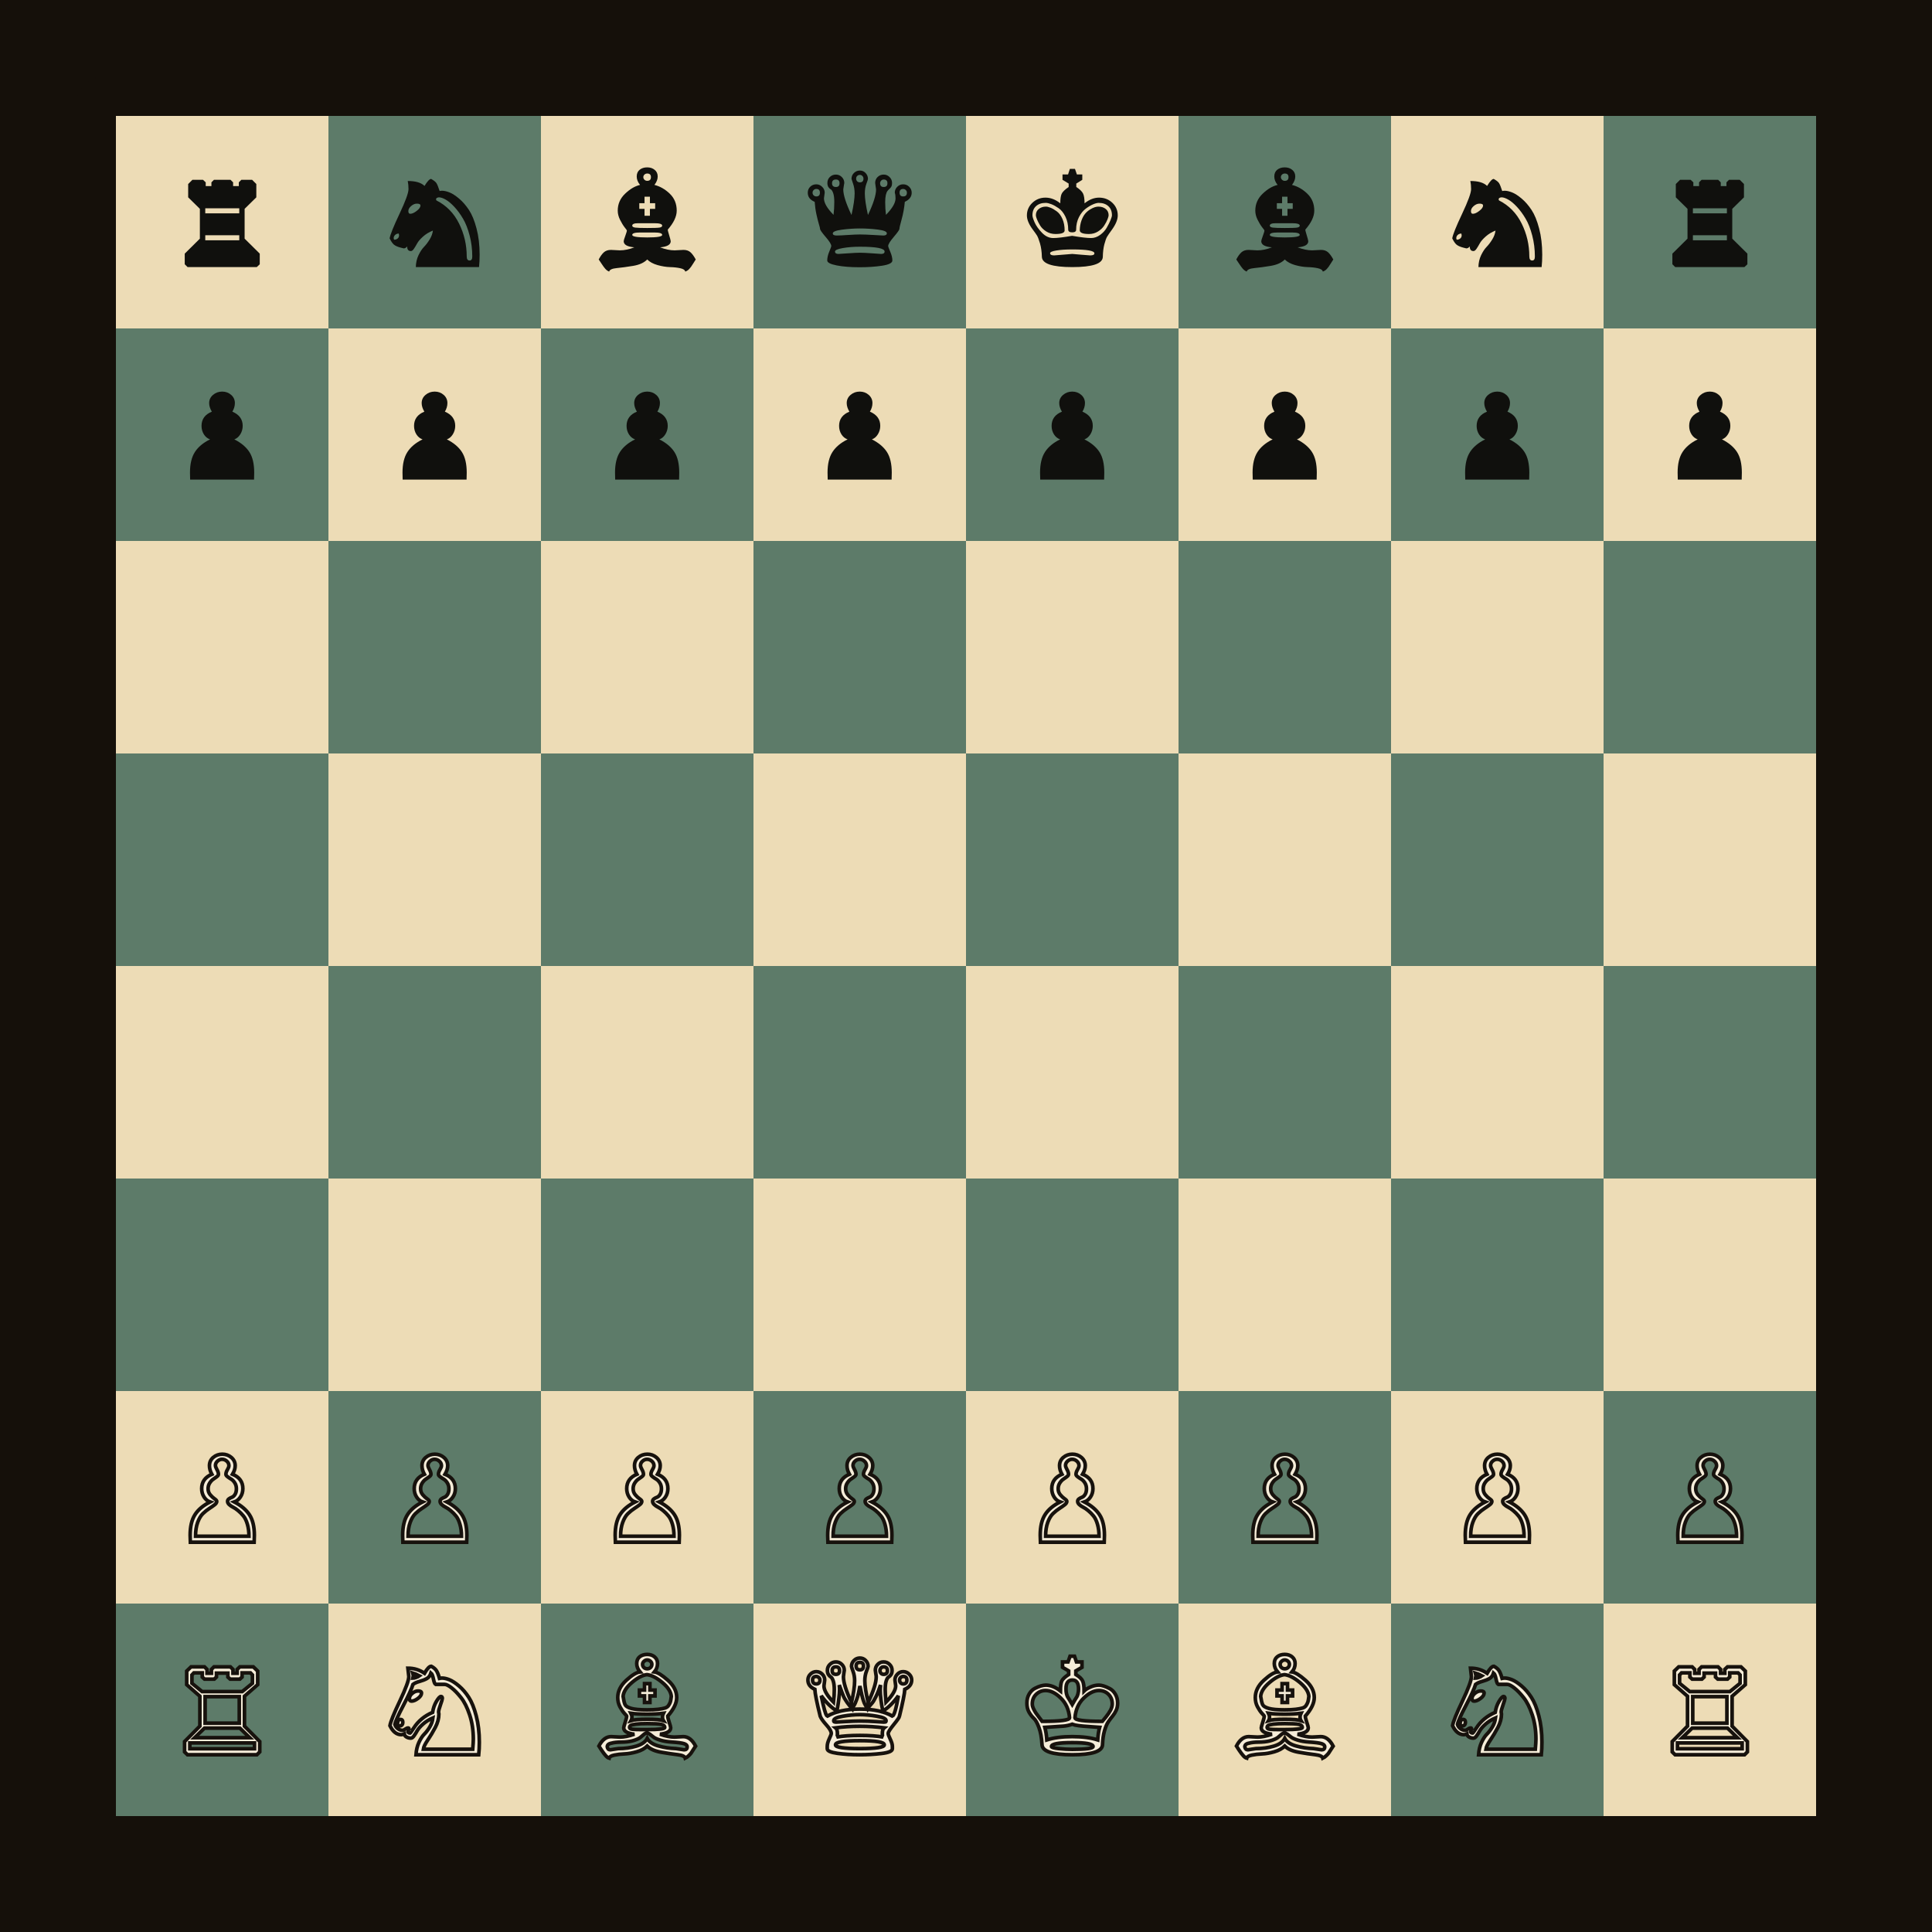
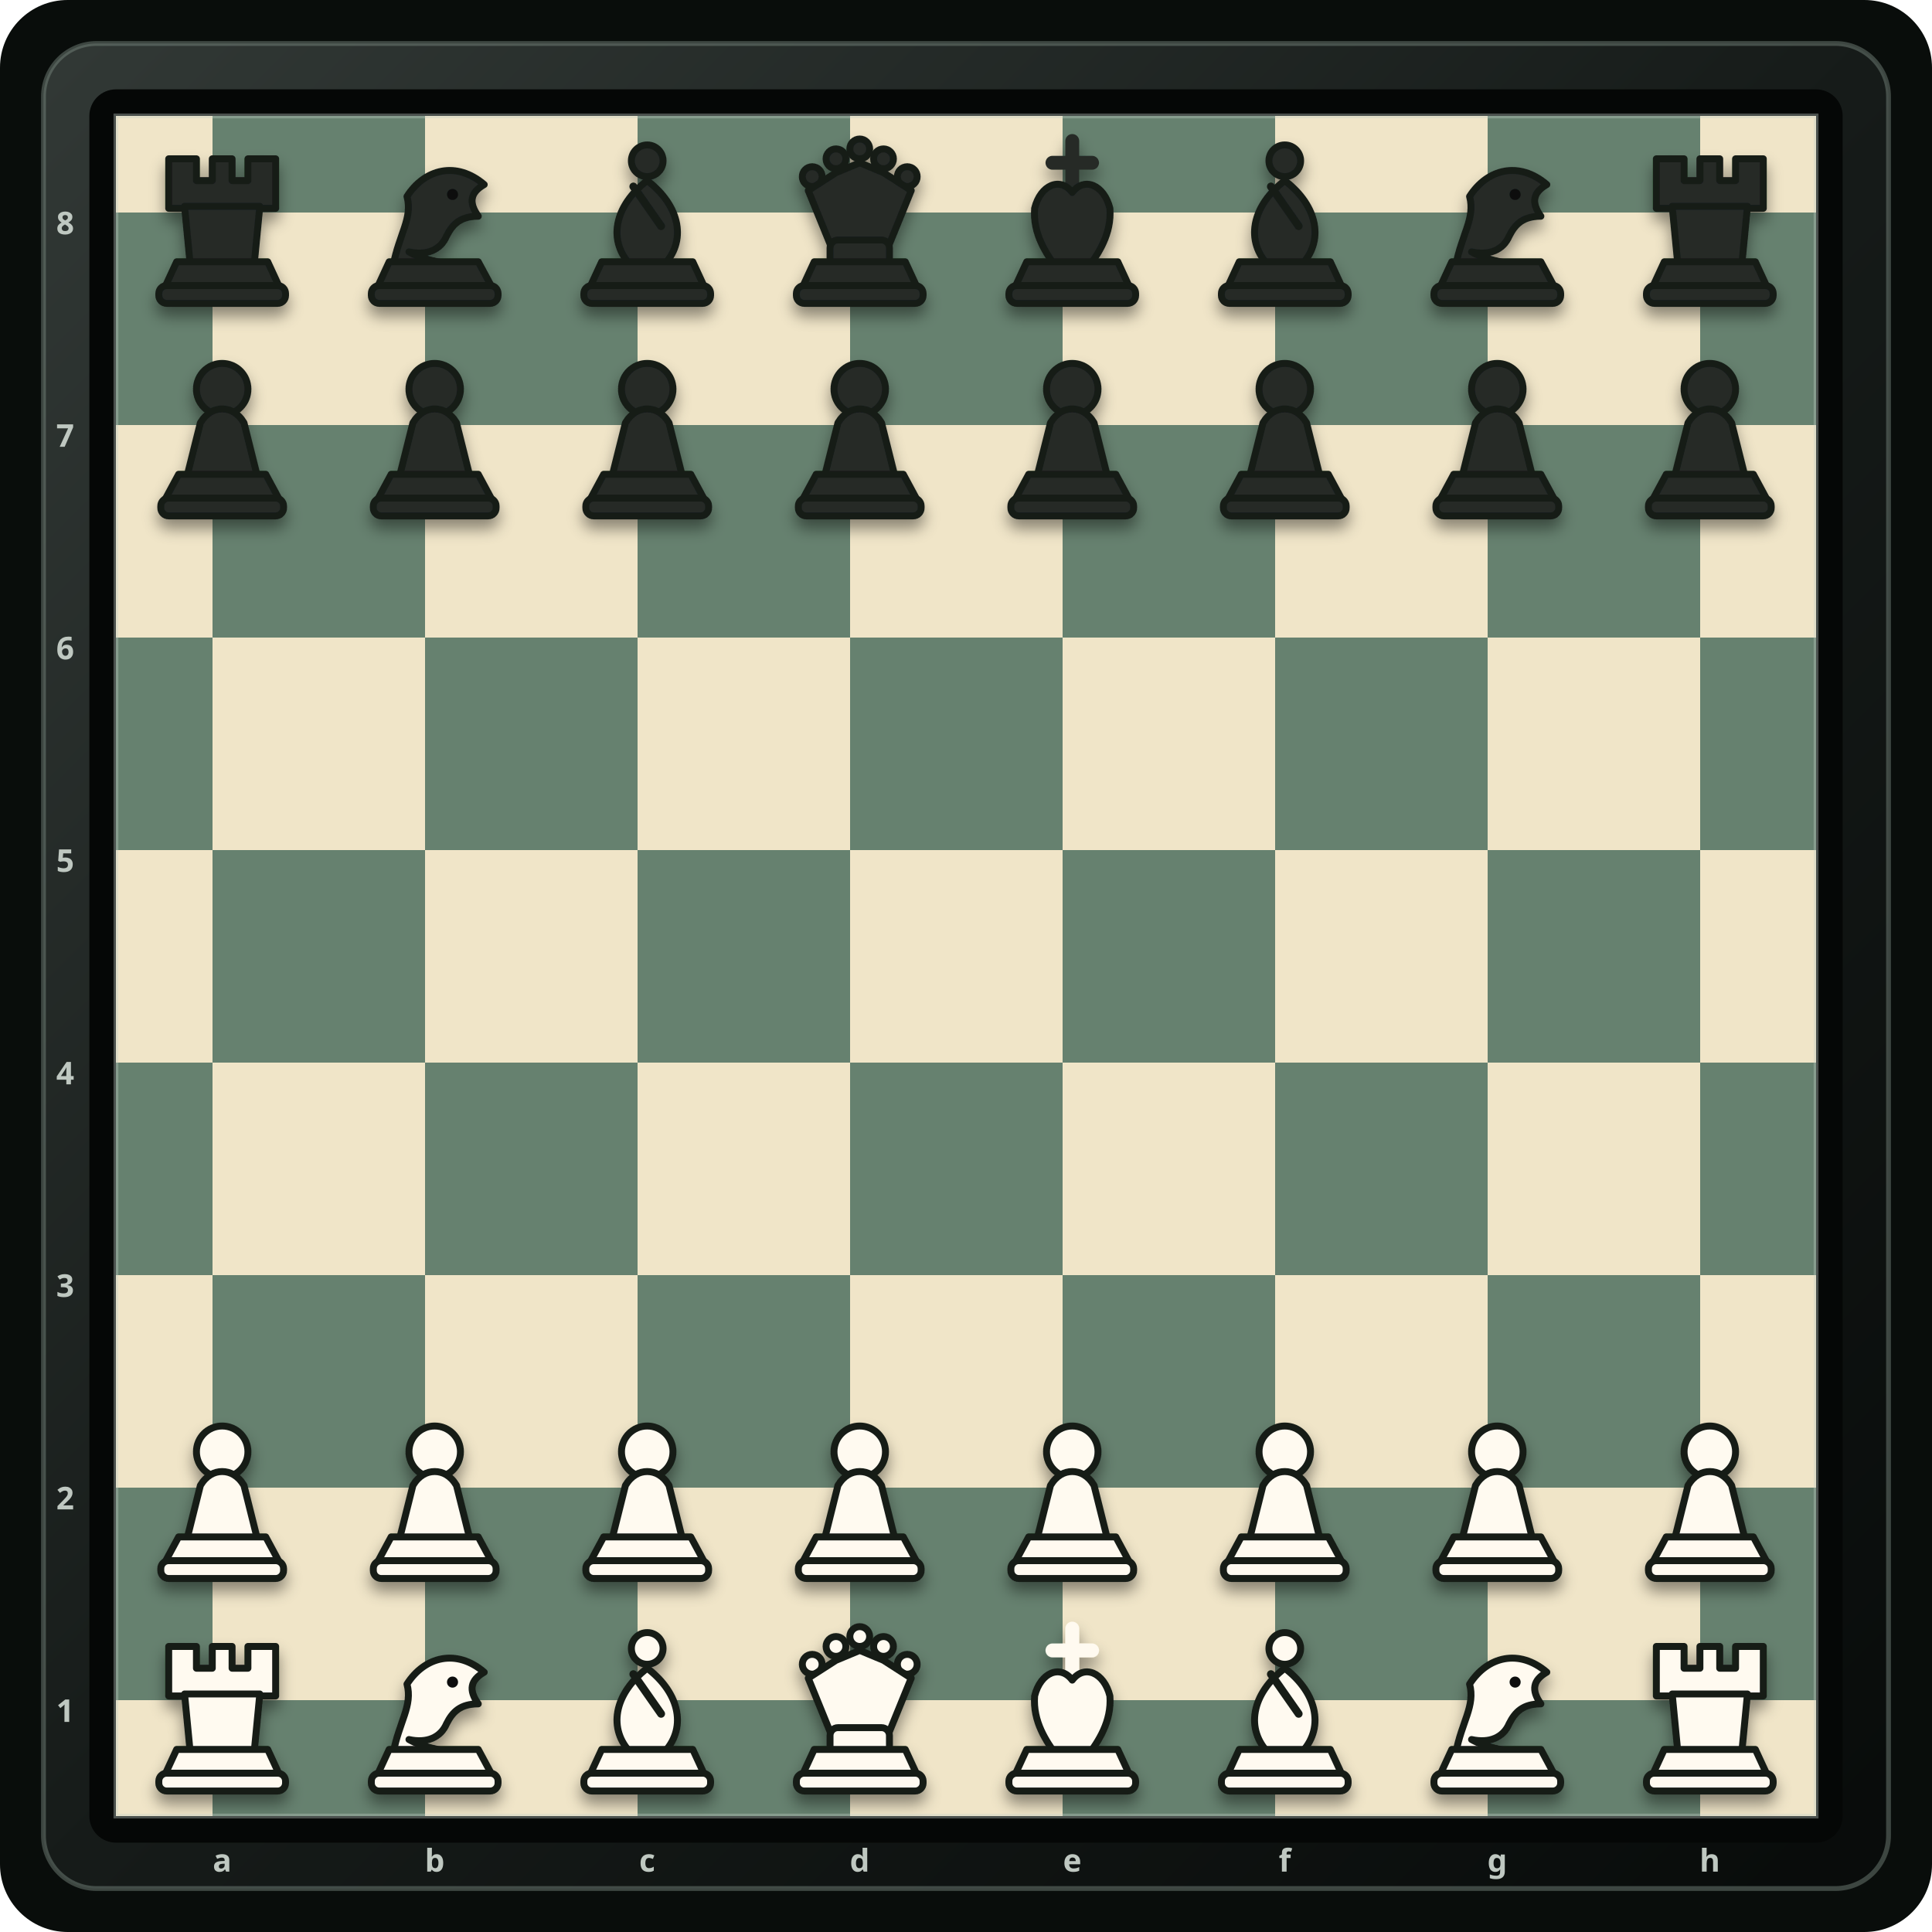
- <svg xmlns="http://www.w3.org/2000/svg" viewBox="0 0 800 800" role="img" aria-label="Normal chessboard starting position">
-   <rect width="800" height="800" fill="#15100a" />
-   <g transform="translate(32 32)">
-     <rect width="736" height="736" rx="10" fill="#15100a" />
-     <g transform="translate(16 16)">
-       <rect x="0" y="0" width="88" height="88" fill="#eddcb6" />
-       <rect x="88" y="0" width="88" height="88" fill="#5d7b69" />
-       <rect x="176" y="0" width="88" height="88" fill="#eddcb6" />
-       <rect x="264" y="0" width="88" height="88" fill="#5d7b69" />
-       <rect x="352" y="0" width="88" height="88" fill="#eddcb6" />
-       <rect x="440" y="0" width="88" height="88" fill="#5d7b69" />
-       <rect x="528" y="0" width="88" height="88" fill="#eddcb6" />
-       <rect x="616" y="0" width="88" height="88" fill="#5d7b69" />
-       <rect x="0" y="88" width="88" height="88" fill="#5d7b69" />
-       <rect x="88" y="88" width="88" height="88" fill="#eddcb6" />
-       <rect x="176" y="88" width="88" height="88" fill="#5d7b69" />
-       <rect x="264" y="88" width="88" height="88" fill="#eddcb6" />
-       <rect x="352" y="88" width="88" height="88" fill="#5d7b69" />
-       <rect x="440" y="88" width="88" height="88" fill="#eddcb6" />
-       <rect x="528" y="88" width="88" height="88" fill="#5d7b69" />
-       <rect x="616" y="88" width="88" height="88" fill="#eddcb6" />
-       <rect x="0" y="176" width="88" height="88" fill="#eddcb6" />
-       <rect x="88" y="176" width="88" height="88" fill="#5d7b69" />
-       <rect x="176" y="176" width="88" height="88" fill="#eddcb6" />
-       <rect x="264" y="176" width="88" height="88" fill="#5d7b69" />
-       <rect x="352" y="176" width="88" height="88" fill="#eddcb6" />
-       <rect x="440" y="176" width="88" height="88" fill="#5d7b69" />
-       <rect x="528" y="176" width="88" height="88" fill="#eddcb6" />
-       <rect x="616" y="176" width="88" height="88" fill="#5d7b69" />
-       <rect x="0" y="264" width="88" height="88" fill="#5d7b69" />
-       <rect x="88" y="264" width="88" height="88" fill="#eddcb6" />
-       <rect x="176" y="264" width="88" height="88" fill="#5d7b69" />
-       <rect x="264" y="264" width="88" height="88" fill="#eddcb6" />
-       <rect x="352" y="264" width="88" height="88" fill="#5d7b69" />
-       <rect x="440" y="264" width="88" height="88" fill="#eddcb6" />
-       <rect x="528" y="264" width="88" height="88" fill="#5d7b69" />
-       <rect x="616" y="264" width="88" height="88" fill="#eddcb6" />
-       <rect x="0" y="352" width="88" height="88" fill="#eddcb6" />
-       <rect x="88" y="352" width="88" height="88" fill="#5d7b69" />
-       <rect x="176" y="352" width="88" height="88" fill="#eddcb6" />
-       <rect x="264" y="352" width="88" height="88" fill="#5d7b69" />
-       <rect x="352" y="352" width="88" height="88" fill="#eddcb6" />
-       <rect x="440" y="352" width="88" height="88" fill="#5d7b69" />
-       <rect x="528" y="352" width="88" height="88" fill="#eddcb6" />
-       <rect x="616" y="352" width="88" height="88" fill="#5d7b69" />
-       <rect x="0" y="440" width="88" height="88" fill="#5d7b69" />
-       <rect x="88" y="440" width="88" height="88" fill="#eddcb6" />
-       <rect x="176" y="440" width="88" height="88" fill="#5d7b69" />
-       <rect x="264" y="440" width="88" height="88" fill="#eddcb6" />
-       <rect x="352" y="440" width="88" height="88" fill="#5d7b69" />
-       <rect x="440" y="440" width="88" height="88" fill="#eddcb6" />
-       <rect x="528" y="440" width="88" height="88" fill="#5d7b69" />
-       <rect x="616" y="440" width="88" height="88" fill="#eddcb6" />
-       <rect x="0" y="528" width="88" height="88" fill="#eddcb6" />
-       <rect x="88" y="528" width="88" height="88" fill="#5d7b69" />
-       <rect x="176" y="528" width="88" height="88" fill="#eddcb6" />
-       <rect x="264" y="528" width="88" height="88" fill="#5d7b69" />
-       <rect x="352" y="528" width="88" height="88" fill="#eddcb6" />
-       <rect x="440" y="528" width="88" height="88" fill="#5d7b69" />
-       <rect x="528" y="528" width="88" height="88" fill="#eddcb6" />
-       <rect x="616" y="528" width="88" height="88" fill="#5d7b69" />
-       <rect x="0" y="616" width="88" height="88" fill="#5d7b69" />
-       <rect x="88" y="616" width="88" height="88" fill="#eddcb6" />
-       <rect x="176" y="616" width="88" height="88" fill="#5d7b69" />
-       <rect x="264" y="616" width="88" height="88" fill="#eddcb6" />
-       <rect x="352" y="616" width="88" height="88" fill="#5d7b69" />
-       <rect x="440" y="616" width="88" height="88" fill="#eddcb6" />
-       <rect x="528" y="616" width="88" height="88" fill="#5d7b69" />
-       <rect x="616" y="616" width="88" height="88" fill="#eddcb6" />
-     </g>
-     <g font-family="Georgia, 'Times New Roman', serif" font-size="62" font-weight="700" text-anchor="middle" dominant-baseline="central">
-       <g fill="#10100d">
-         <text x="60" y="60">♜</text>
-         <text x="148" y="60">♞</text>
-         <text x="236" y="60">♝</text>
-         <text x="324" y="60">♛</text>
-         <text x="412" y="60">♚</text>
-         <text x="500" y="60">♝</text>
-         <text x="588" y="60">♞</text>
-         <text x="676" y="60">♜</text>
-       </g>
-       <g fill="#10100d">
-         <text x="60" y="148">♟</text>
-         <text x="148" y="148">♟</text>
-         <text x="236" y="148">♟</text>
-         <text x="324" y="148">♟</text>
-         <text x="412" y="148">♟</text>
-         <text x="500" y="148">♟</text>
-         <text x="588" y="148">♟</text>
-         <text x="676" y="148">♟</text>
-       </g>
-       <g fill="#f6edd9" stroke="#17120d" stroke-width="1.5">
-         <text x="60" y="588">♙</text>
-         <text x="148" y="588">♙</text>
-         <text x="236" y="588">♙</text>
-         <text x="324" y="588">♙</text>
-         <text x="412" y="588">♙</text>
-         <text x="500" y="588">♙</text>
-         <text x="588" y="588">♙</text>
-         <text x="676" y="588">♙</text>
-       </g>
-       <g fill="#f6edd9" stroke="#17120d" stroke-width="1.5">
-         <text x="60" y="676">♖</text>
-         <text x="148" y="676">♘</text>
-         <text x="236" y="676">♗</text>
-         <text x="324" y="676">♕</text>
-         <text x="412" y="676">♔</text>
-         <text x="500" y="676">♗</text>
-         <text x="588" y="676">♘</text>
-         <text x="676" y="676">♖</text>
-       </g>
-     </g>
+ <svg xmlns="http://www.w3.org/2000/svg" viewBox="0 0 800 800" role="img" aria-label="Polished chessboard in the starting position">
+   <defs>
+     <linearGradient id="frame" x1="0" y1="0" x2="1" y2="1">
+       <stop stop-color="#323936" />
+       <stop offset=".5" stop-color="#161b19" />
+       <stop offset="1" stop-color="#080b0a" />
+     </linearGradient>
+     <pattern id="squares" width="176" height="176" patternUnits="userSpaceOnUse">
+       <rect width="88" height="88" fill="#f0e5c8" />
+       <rect x="88" width="88" height="88" fill="#66816f" />
+       <rect y="88" width="88" height="88" fill="#66816f" />
+       <rect x="88" y="88" width="88" height="88" fill="#f0e5c8" />
+     </pattern>
+     <filter id="pieceShadow" x="-25%" y="-20%" width="150%" height="155%">
+       <feDropShadow dx="0" dy="4" stdDeviation="3" flood-color="#000" flood-opacity=".42" />
+     </filter>
+     <symbol id="pawn" viewBox="0 0 100 100">
+       <circle cx="50" cy="27" r="13" />
+       <path d="M39 44C42 39 46 37 50 37s8 2 11 7l7 28H32z" />
+       <path d="M28 70h44l7 13H21z" />
+       <rect x="19" y="82" width="62" height="9" rx="4" />
+     </symbol>
+     <symbol id="rook" viewBox="0 0 100 100">
+       <path d="M23 18h14v11h8V18h10v11h8V18h14v25H23z" />
+       <path d="M31 42h38l-3 31H34z" />
+       <path d="M27 70h46l6 13H21z" />
+       <rect x="18" y="82" width="64" height="9" rx="4" />
+     </symbol>
+     <symbol id="knight" viewBox="0 0 100 100">
+       <path d="M29 72c3-16 10-24 7-35 9-14 25-18 39-6-7 4-8 9-3 16-9 0-13 4-16 10-3 7-10 10-19 8 7 4 15 5 24 7z" />
+       <circle cx="59" cy="36" r="2.8" fill="#0d100f" stroke="none" />
+       <path d="M27 70h45l7 13H21z" />
+       <rect x="18" y="82" width="64" height="9" rx="4" />
+     </symbol>
+     <symbol id="bishop" viewBox="0 0 100 100">
+       <circle cx="50" cy="19" r="8" />
+       <path d="M50 29c17 13 20 31 8 43H42c-12-12-9-30 8-43z" />
+       <path d="M43 32l14 20" fill="none" stroke="#171b19" stroke-width="4" stroke-linecap="round" />
+       <path d="M27 70h46l6 13H21z" />
+       <rect x="18" y="82" width="64" height="9" rx="4" />
+     </symbol>
+     <symbol id="queen" viewBox="0 0 100 100">
+       <circle cx="26" cy="27" r="5" />
+       <circle cx="38" cy="18" r="5" />
+       <circle cx="50" cy="13" r="5" />
+       <circle cx="62" cy="18" r="5" />
+       <circle cx="74" cy="27" r="5" />
+       <path d="M24 34l14-9 12-5 12 5 14 9-11 27H35z" />
+       <rect x="35" y="59" width="30" height="14" rx="4" />
+       <path d="M27 70h46l6 13H21z" />
+       <rect x="18" y="82" width="64" height="9" rx="4" />
+     </symbol>
+     <symbol id="king" viewBox="0 0 100 100">
+       <path d="M50 9v22M40 20h20" fill="none" stroke="currentColor" stroke-width="7" stroke-linecap="round" />
+       <path d="M31 43c3-12 13-16 19-8 6-8 16-4 19 8 1 13-6 23-11 30H42c-5-7-12-17-11-30z" />
+       <path d="M27 70h46l6 13H21z" />
+       <rect x="18" y="82" width="64" height="9" rx="4" />
+     </symbol>
+     <style>.piece{stroke:#171b19;stroke-width:3.5;stroke-linejoin:round;stroke-linecap:round;filter:url(#pieceShadow)}.black{color:#252a27;fill:#252a27}.white{color:#fffaf0;fill:#fffaf0}.coord{fill:#bfc8c1;font:700 13px system-ui,sans-serif;text-anchor:middle}</style>
+   </defs>
+   <rect width="800" height="800" rx="28" fill="#090d0b" />
+   <rect x="18" y="18" width="764" height="764" rx="22" fill="url(#frame)" stroke="#7c8d83" stroke-opacity=".45" stroke-width="2" />
+   <rect x="42" y="42" width="716" height="716" rx="6" fill="#080b0a" stroke="#050706" stroke-width="10" />
+   <rect x="48" y="48" width="704" height="704" fill="url(#squares)" />
+   <g class="coord">
+     <text x="92" y="775">a</text>
+     <text x="180" y="775">b</text>
+     <text x="268" y="775">c</text>
+     <text x="356" y="775">d</text>
+     <text x="444" y="775">e</text>
+     <text x="532" y="775">f</text>
+     <text x="620" y="775">g</text>
+     <text x="708" y="775">h</text>
+     <text x="27" y="97">8</text>
+     <text x="27" y="185">7</text>
+     <text x="27" y="273">6</text>
+     <text x="27" y="361">5</text>
+     <text x="27" y="449">4</text>
+     <text x="27" y="537">3</text>
+     <text x="27" y="625">2</text>
+     <text x="27" y="713">1</text>
  </g>
+   <g class="piece black">
+     <use href="#rook" x="51" y="51" width="82" height="82" />
+     <use href="#knight" x="139" y="51" width="82" height="82" />
+     <use href="#bishop" x="227" y="51" width="82" height="82" />
+     <use href="#queen" x="315" y="51" width="82" height="82" />
+     <use href="#king" x="403" y="51" width="82" height="82" />
+     <use href="#bishop" x="491" y="51" width="82" height="82" />
+     <use href="#knight" x="579" y="51" width="82" height="82" />
+     <use href="#rook" x="667" y="51" width="82" height="82" />
+     <use href="#pawn" x="51" y="139" width="82" height="82" />
+     <use href="#pawn" x="139" y="139" width="82" height="82" />
+     <use href="#pawn" x="227" y="139" width="82" height="82" />
+     <use href="#pawn" x="315" y="139" width="82" height="82" />
+     <use href="#pawn" x="403" y="139" width="82" height="82" />
+     <use href="#pawn" x="491" y="139" width="82" height="82" />
+     <use href="#pawn" x="579" y="139" width="82" height="82" />
+     <use href="#pawn" x="667" y="139" width="82" height="82" />
+   </g>
+   <g class="piece white">
+     <use href="#pawn" x="51" y="579" width="82" height="82" />
+     <use href="#pawn" x="139" y="579" width="82" height="82" />
+     <use href="#pawn" x="227" y="579" width="82" height="82" />
+     <use href="#pawn" x="315" y="579" width="82" height="82" />
+     <use href="#pawn" x="403" y="579" width="82" height="82" />
+     <use href="#pawn" x="491" y="579" width="82" height="82" />
+     <use href="#pawn" x="579" y="579" width="82" height="82" />
+     <use href="#pawn" x="667" y="579" width="82" height="82" />
+     <use href="#rook" x="51" y="667" width="82" height="82" />
+     <use href="#knight" x="139" y="667" width="82" height="82" />
+     <use href="#bishop" x="227" y="667" width="82" height="82" />
+     <use href="#queen" x="315" y="667" width="82" height="82" />
+     <use href="#king" x="403" y="667" width="82" height="82" />
+     <use href="#bishop" x="491" y="667" width="82" height="82" />
+     <use href="#knight" x="579" y="667" width="82" height="82" />
+     <use href="#rook" x="667" y="667" width="82" height="82" />
+   </g>
+   <rect x="48" y="48" width="704" height="704" fill="none" stroke="#c5d0c9" stroke-opacity=".35" stroke-width="2" />
</svg>
